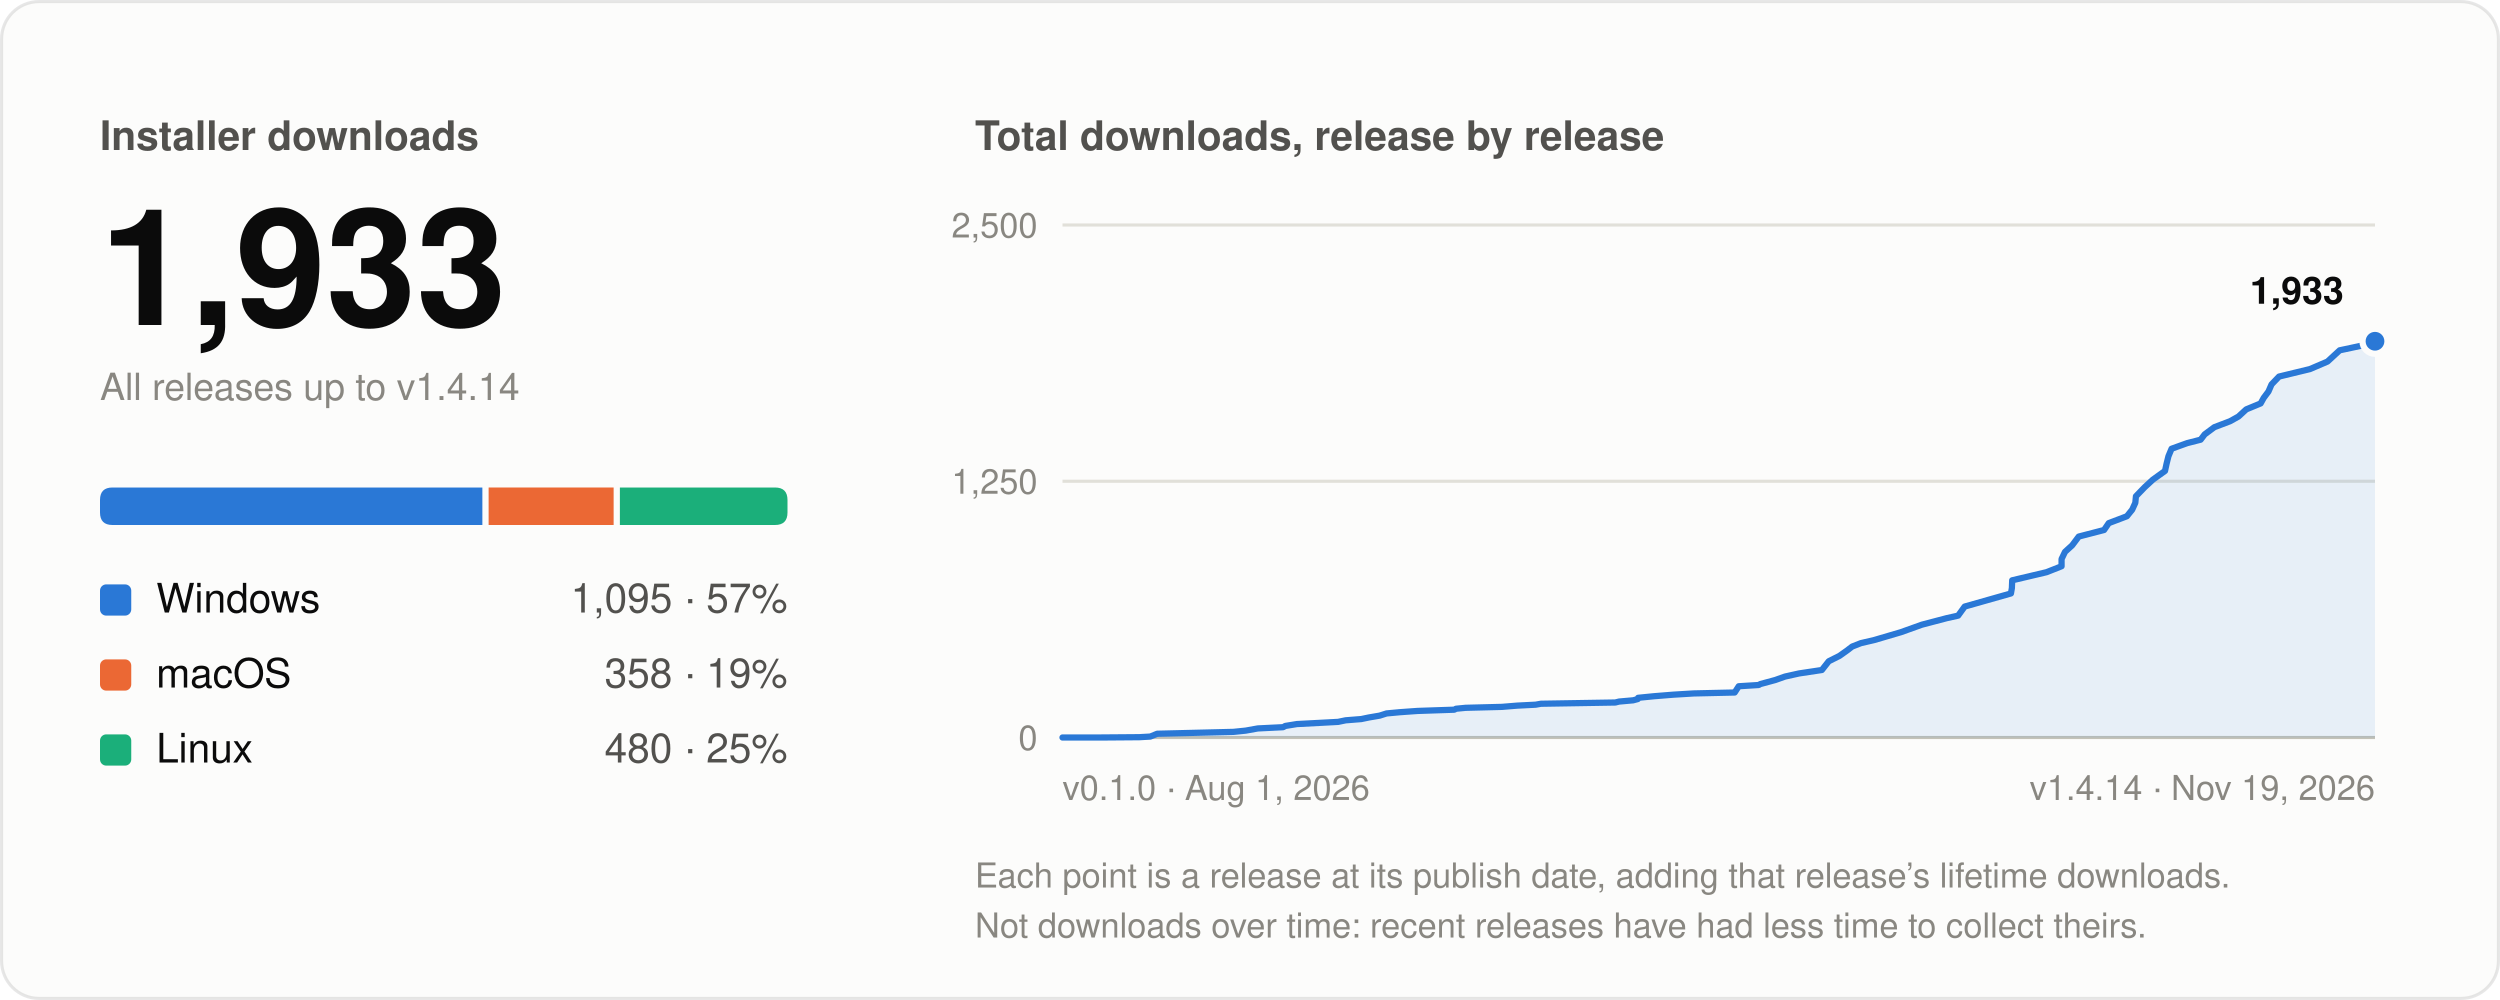
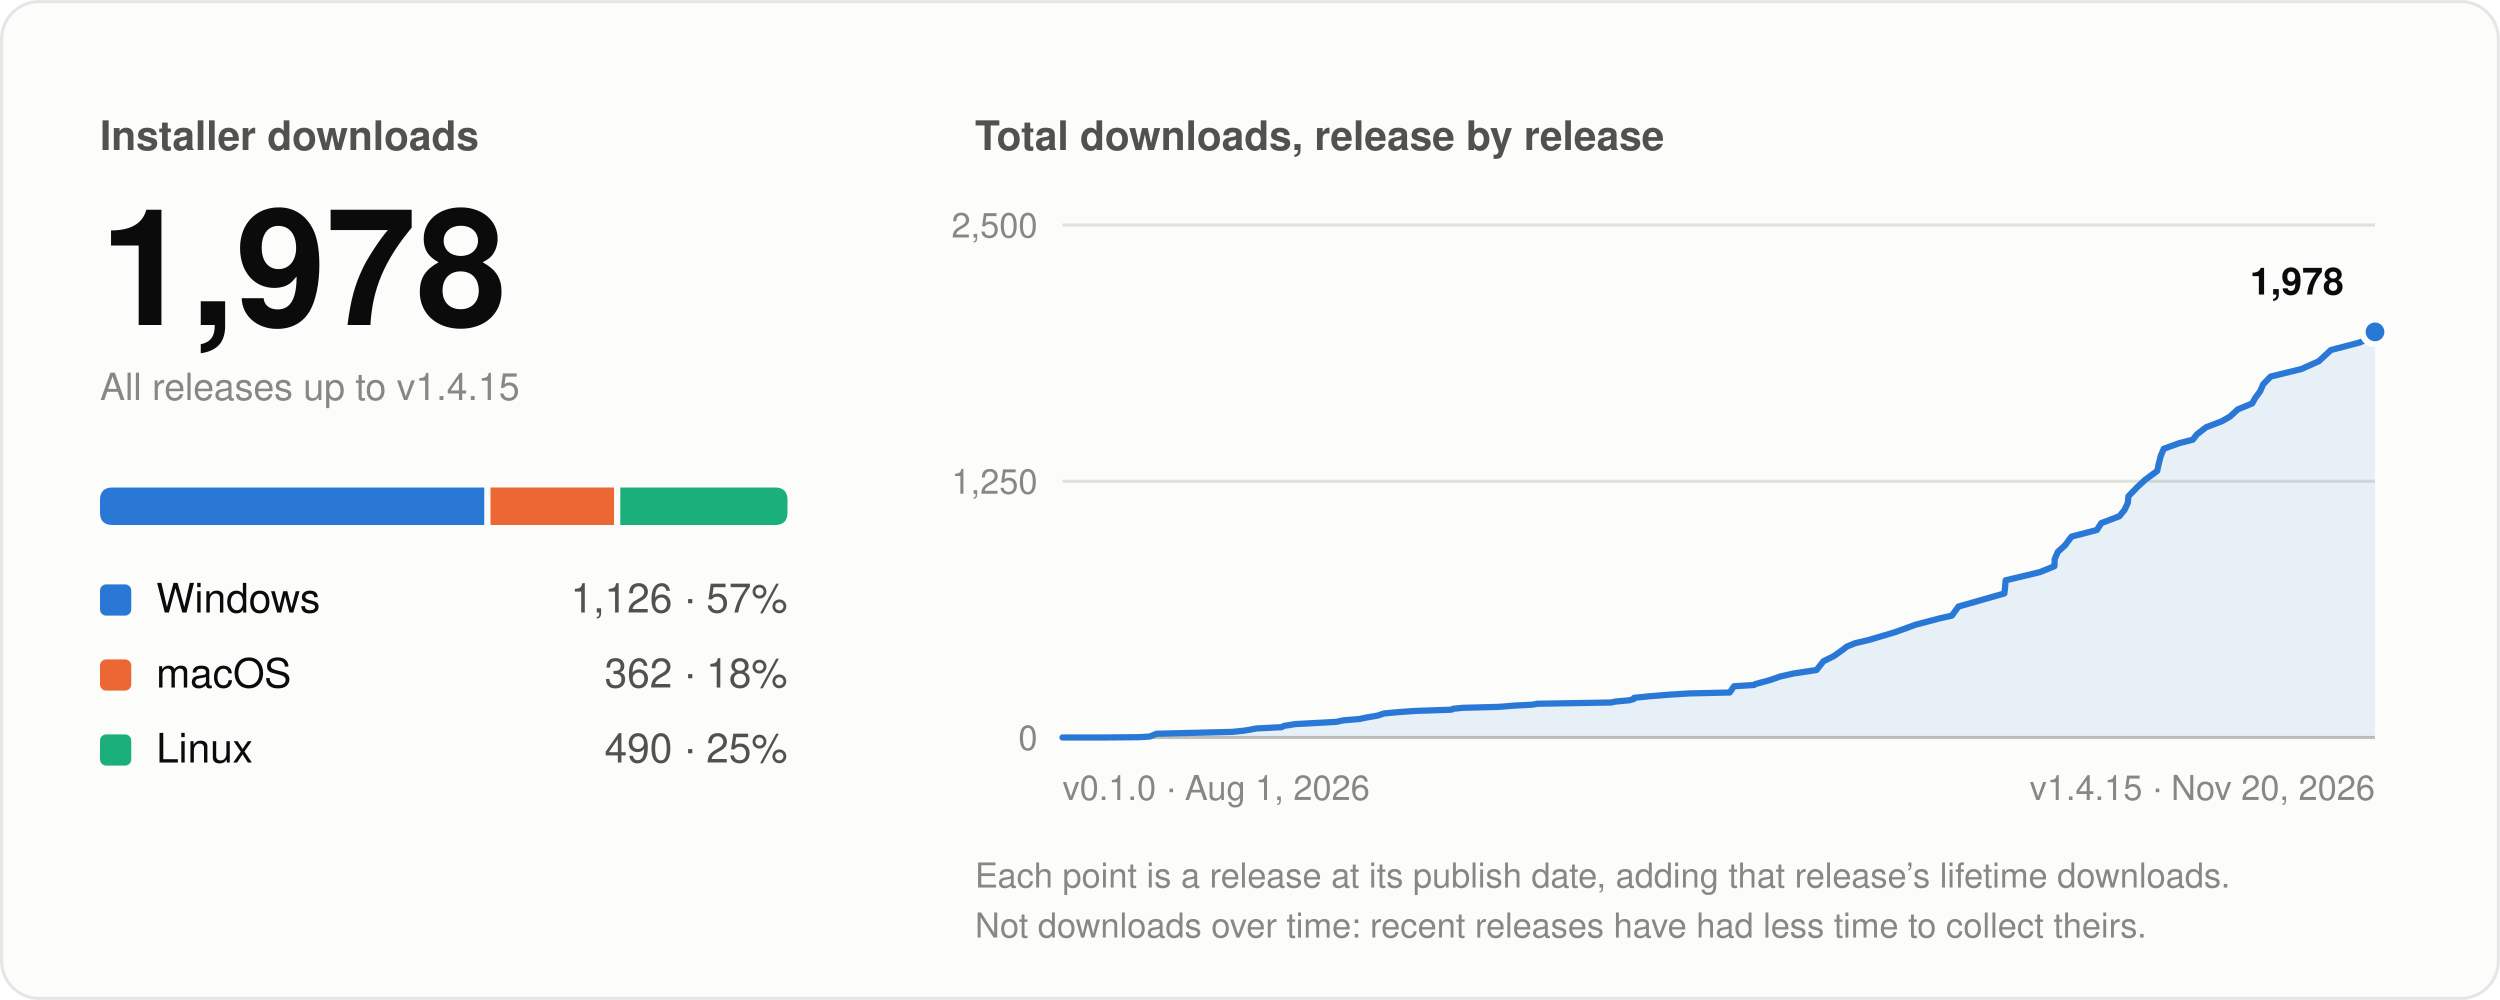
<svg xmlns="http://www.w3.org/2000/svg" width="800" height="320" viewBox="0 0 800 320" role="img" font-family="system-ui, -apple-system, &quot;Segoe UI&quot;, Helvetica, Arial, sans-serif">
  <rect x="0.5" y="0.5" width="799" height="319" rx="12" fill="#fcfcfb" stroke="rgba(11,11,11,0.10)" />
  <text x="32" y="48" font-size="13" font-weight="600" fill="#52514e" text-anchor="start">Installer downloads</text>
-   <text x="32" y="104" font-size="52" font-weight="700" fill="#0b0b0b" text-anchor="start">1,933</text>
-   <text x="32" y="128" font-size="12" font-weight="400" fill="#898781" text-anchor="start">All releases up to v1.4.14</text>
-   <path d="M36,156 H154.359 Q154.359,156 154.359,156 V168 Q154.359,168 154.359,168 H36 Q32,168 32,164 V160 Q32,156 36,156 Z" fill="#2a78d6" />
-   <path d="M156.359,156 H196.363 Q196.363,156 196.363,156 V168 Q196.363,168 196.363,168 H156.359 Q156.359,168 156.359,168 V156 Q156.359,156 156.359,156 Z" fill="#eb6834" />
-   <path d="M198.363,156 H248 Q252,156 252,160 V164 Q252,168 248,168 H198.363 Q198.363,168 198.363,168 V156 Q198.363,156 198.363,156 Z" fill="#1baf7a" />
+   <text x="32" y="104" font-size="52" font-weight="700" fill="#0b0b0b" text-anchor="start">1,978</text>
+   <text x="32" y="128" font-size="12" font-weight="400" fill="#898781" text-anchor="start">All releases up to v1.4.15</text>
+   <path d="M36,156 H154.961 Q154.961,156 154.961,156 V168 Q154.961,168 154.961,168 H36 Q32,168 32,164 V160 Q32,156 36,156 Z" fill="#2a78d6" />
+   <path d="M156.961,156 H196.491 Q196.491,156 196.491,156 V168 Q196.491,168 196.491,168 H156.961 Q156.961,168 156.961,168 V156 Q156.961,156 156.961,156 Z" fill="#eb6834" />
+   <path d="M198.491,156 H248 Q252,156 252,160 V164 Q252,168 248,168 H198.491 Q198.491,168 198.491,168 V156 Q198.491,156 198.491,156 Z" fill="#1baf7a" />
  <rect x="32" y="187" width="10" height="10" rx="2" fill="#2a78d6" />
  <text x="50" y="196" font-size="13" font-weight="400" fill="#0b0b0b" text-anchor="start">Windows</text>
-   <text x="252" y="196" font-size="13" font-weight="400" fill="#52514e" text-anchor="end">1,095 · 57%</text>
+   <text x="252" y="196" font-size="13" font-weight="400" fill="#52514e" text-anchor="end">1,126 · 57%</text>
  <rect x="32" y="211" width="10" height="10" rx="2" fill="#eb6834" />
  <text x="50" y="220" font-size="13" font-weight="400" fill="#0b0b0b" text-anchor="start">macOS</text>
-   <text x="252" y="220" font-size="13" font-weight="400" fill="#52514e" text-anchor="end">358 · 19%</text>
+   <text x="252" y="220" font-size="13" font-weight="400" fill="#52514e" text-anchor="end">362 · 18%</text>
  <rect x="32" y="235" width="10" height="10" rx="2" fill="#1baf7a" />
  <text x="50" y="244" font-size="13" font-weight="400" fill="#0b0b0b" text-anchor="start">Linux</text>
-   <text x="252" y="244" font-size="13" font-weight="400" fill="#52514e" text-anchor="end">480 · 25%</text>
+   <text x="252" y="244" font-size="13" font-weight="400" fill="#52514e" text-anchor="end">490 · 25%</text>
  <text x="312" y="48" font-size="13" font-weight="600" fill="#52514e" text-anchor="start">Total downloads, release by release</text>
  <line x1="340" x2="760" y1="236" y2="236" stroke="#c3c2b7" stroke-width="1" />
  <text x="332" y="240" font-size="11" font-weight="400" fill="#898781" text-anchor="end">0</text>
  <line x1="340" x2="760" y1="154" y2="154" stroke="#e1e0d9" stroke-width="1" />
  <text x="332" y="158" font-size="11" font-weight="400" fill="#898781" text-anchor="end">1,250</text>
  <line x1="340" x2="760" y1="72" y2="72" stroke="#e1e0d9" stroke-width="1" />
  <text x="332" y="76" font-size="11" font-weight="400" fill="#898781" text-anchor="end">2,500</text>
-   <path d="M340.0,236.0 L340.0,236.0 L343.9,236.0 L351.7,236.0 L352.1,236.0 L364.6,235.9 L368.1,235.7 L370.3,234.8 L394.7,234.2 L398.6,233.8 L402.5,233.1 L410.6,232.7 L411.3,232.3 L415.0,231.7 L422.6,231.3 L428.2,231.0 L430.6,230.5 L435.6,230.1 L438.0,229.6 L441.5,229.0 L443.7,228.3 L448.0,227.9 L453.6,227.5 L465.4,227.1 L465.9,226.8 L469.0,226.5 L480.6,226.2 L485.5,225.8 L491.4,225.5 L493.1,225.2 L516.9,224.8 L518.1,224.5 L522.6,224.1 L524.1,223.7 L524.2,223.3 L529.2,222.8 L535.4,222.3 L542.0,221.9 L555.1,221.6 L556.4,219.6 L562.8,219.2 L563.3,218.9 L568.1,217.6 L571.2,216.5 L575.7,215.5 L583.0,214.4 L585.2,211.6 L588.6,209.9 L591.0,208.2 L592.7,206.9 L595.5,205.8 L599.8,204.8 L608.3,202.3 L615.0,199.9 L623.0,197.8 L626.6,197.0 L628.7,194.1 L643.5,189.9 L643.8,188.2 L643.9,185.7 L654.9,183.1 L659.7,181.2 L659.7,178.9 L660.8,176.6 L663.1,174.5 L665.2,171.7 L673.3,169.6 L674.8,167.4 L680.6,165.2 L682.3,163.1 L683.3,160.9 L683.5,158.8 L686.3,155.9 L688.9,153.5 L692.8,150.7 L693.3,148.4 L693.9,146.0 L694.9,143.6 L699.9,141.8 L704.2,140.7 L705.5,139.0 L708.6,136.7 L713.6,134.8 L716.3,133.3 L718.8,131.0 L723.4,129.1 L724.4,127.3 L725.9,125.3 L726.9,123.0 L729.3,120.5 L739.2,118.1 L744.8,115.7 L748.7,112.1 L758.1,110.1 L760.0,109.2 L760.0,236 L340.0,236 Z" fill="#2a78d6" fill-opacity="0.1" />
-   <path d="M340.0,236.0 L340.0,236.0 L343.9,236.0 L351.7,236.0 L352.1,236.0 L364.6,235.9 L368.1,235.7 L370.3,234.8 L394.7,234.2 L398.6,233.8 L402.5,233.1 L410.6,232.7 L411.3,232.3 L415.0,231.7 L422.6,231.3 L428.2,231.0 L430.6,230.5 L435.6,230.1 L438.0,229.6 L441.5,229.0 L443.7,228.3 L448.0,227.9 L453.6,227.5 L465.4,227.1 L465.9,226.8 L469.0,226.5 L480.6,226.2 L485.5,225.8 L491.4,225.5 L493.1,225.2 L516.9,224.8 L518.1,224.5 L522.6,224.1 L524.1,223.7 L524.2,223.3 L529.2,222.8 L535.4,222.3 L542.0,221.9 L555.1,221.6 L556.4,219.6 L562.8,219.2 L563.3,218.9 L568.1,217.6 L571.2,216.5 L575.7,215.5 L583.0,214.4 L585.2,211.6 L588.6,209.9 L591.0,208.2 L592.7,206.9 L595.5,205.8 L599.8,204.8 L608.3,202.3 L615.0,199.9 L623.0,197.8 L626.6,197.0 L628.7,194.1 L643.5,189.9 L643.8,188.2 L643.9,185.7 L654.9,183.1 L659.7,181.2 L659.7,178.9 L660.8,176.6 L663.1,174.5 L665.2,171.7 L673.3,169.6 L674.8,167.4 L680.6,165.2 L682.3,163.1 L683.3,160.9 L683.5,158.8 L686.3,155.9 L688.9,153.5 L692.8,150.7 L693.3,148.4 L693.9,146.0 L694.9,143.6 L699.9,141.8 L704.2,140.7 L705.5,139.0 L708.6,136.7 L713.6,134.8 L716.3,133.3 L718.8,131.0 L723.4,129.1 L724.4,127.3 L725.9,125.3 L726.9,123.0 L729.3,120.5 L739.2,118.1 L744.8,115.7 L748.7,112.1 L758.1,110.1 L760.0,109.2" fill="none" stroke="#2a78d6" stroke-width="2" stroke-linejoin="round" stroke-linecap="round" />
-   <circle cx="760.0" cy="109.2" r="4" fill="#2a78d6" stroke="#fcfcfb" stroke-width="2" />
-   <text x="750" y="97.195" font-size="12" font-weight="600" fill="#0b0b0b" text-anchor="end">1,933</text>
+   <path d="M340.0,236.0 L340.0,236.0 L343.8,236.0 L351.6,236.0 L352.1,236.0 L364.4,235.9 L367.9,235.7 L370.1,234.8 L394.3,234.2 L398.2,233.8 L402.1,233.1 L410.1,232.7 L410.8,232.3 L414.5,231.7 L422.1,231.3 L427.6,231.0 L429.9,230.5 L434.9,230.1 L437.3,229.6 L440.8,229.0 L442.9,228.3 L447.2,227.9 L452.8,227.5 L464.5,227.1 L465.0,226.8 L468.1,226.5 L479.6,226.2 L484.5,225.8 L490.3,225.5 L492.0,225.2 L515.6,224.8 L516.9,224.5 L521.3,224.1 L522.8,223.7 L522.9,223.3 L527.9,222.8 L534.1,222.3 L540.5,221.9 L553.5,221.6 L554.9,219.6 L561.3,219.2 L561.7,218.9 L566.5,217.6 L569.6,216.5 L574.0,215.5 L581.3,214.4 L583.5,211.6 L586.9,209.9 L589.3,208.2 L591.0,206.9 L593.7,205.8 L598.0,204.8 L606.4,202.3 L613.0,199.9 L621.0,197.8 L624.6,197.0 L626.7,194.1 L641.4,189.9 L641.6,188.2 L641.8,185.7 L652.7,183.1 L657.4,181.2 L657.5,178.9 L658.5,176.6 L660.8,174.5 L662.9,171.7 L671.0,169.6 L672.4,167.4 L678.2,165.2 L679.9,163.1 L680.9,160.9 L681.1,158.8 L683.9,155.9 L686.5,153.5 L690.3,150.7 L690.8,148.4 L691.4,146.0 L692.4,143.6 L697.4,141.8 L701.7,140.7 L703.0,139.0 L706.0,136.7 L711.0,134.8 L713.6,133.3 L716.1,131.0 L720.7,129.1 L721.7,127.3 L723.2,125.3 L724.2,123.0 L726.6,120.5 L736.4,118.1 L742.0,115.6 L745.9,112.0 L755.1,109.6 L757.1,108.7 L760.0,106.2 L760.0,236 L340.0,236 Z" fill="#2a78d6" fill-opacity="0.1" />
+   <path d="M340.0,236.0 L340.0,236.0 L343.8,236.0 L351.6,236.0 L352.1,236.0 L364.4,235.9 L367.9,235.7 L370.1,234.8 L394.3,234.2 L398.2,233.8 L402.1,233.1 L410.1,232.7 L410.8,232.3 L414.5,231.7 L422.1,231.3 L427.6,231.0 L429.9,230.5 L434.9,230.1 L437.3,229.6 L440.8,229.0 L442.9,228.3 L447.2,227.9 L452.8,227.5 L464.5,227.1 L465.0,226.8 L468.1,226.5 L479.6,226.2 L484.5,225.8 L490.3,225.5 L492.0,225.2 L515.6,224.8 L516.9,224.5 L521.3,224.1 L522.8,223.7 L522.9,223.3 L527.9,222.8 L534.1,222.3 L540.5,221.9 L553.5,221.6 L554.9,219.6 L561.3,219.2 L561.7,218.9 L566.5,217.6 L569.6,216.5 L574.0,215.5 L581.3,214.4 L583.5,211.6 L586.9,209.9 L589.3,208.2 L591.0,206.9 L593.7,205.8 L598.0,204.8 L606.4,202.3 L613.0,199.9 L621.0,197.8 L624.6,197.0 L626.7,194.1 L641.4,189.9 L641.6,188.2 L641.8,185.7 L652.7,183.1 L657.4,181.2 L657.5,178.9 L658.5,176.6 L660.8,174.5 L662.9,171.7 L671.0,169.6 L672.4,167.4 L678.2,165.2 L679.9,163.1 L680.9,160.9 L681.1,158.8 L683.9,155.9 L686.5,153.5 L690.3,150.7 L690.8,148.4 L691.4,146.0 L692.4,143.6 L697.4,141.8 L701.7,140.7 L703.0,139.0 L706.0,136.7 L711.0,134.8 L713.6,133.3 L716.1,131.0 L720.7,129.1 L721.7,127.3 L723.2,125.3 L724.2,123.0 L726.6,120.5 L736.4,118.1 L742.0,115.6 L745.9,112.0 L755.1,109.6 L757.1,108.7 L760.0,106.2" fill="none" stroke="#2a78d6" stroke-width="2" stroke-linejoin="round" stroke-linecap="round" />
+   <circle cx="760.0" cy="106.2" r="4" fill="#2a78d6" stroke="#fcfcfb" stroke-width="2" />
+   <text x="750" y="94.243" font-size="12" font-weight="600" fill="#0b0b0b" text-anchor="end">1,978</text>
  <text x="340" y="256" font-size="11" font-weight="400" fill="#898781" text-anchor="start">v0.1.0 · Aug 1, 2026</text>
-   <text x="760" y="256" font-size="11" font-weight="400" fill="#898781" text-anchor="end">v1.4.14 · Nov 19, 2026</text>
+   <text x="760" y="256" font-size="11" font-weight="400" fill="#898781" text-anchor="end">v1.4.15 · Nov 20, 2026</text>
  <text x="312" y="284" font-size="11" font-weight="400" fill="#898781" text-anchor="start">Each point is a release at its publish date, adding that release’s lifetime downloads.</text>
  <text x="312" y="300" font-size="11" font-weight="400" fill="#898781" text-anchor="start">Not downloads over time: recent releases have had less time to collect theirs.</text>
</svg>
